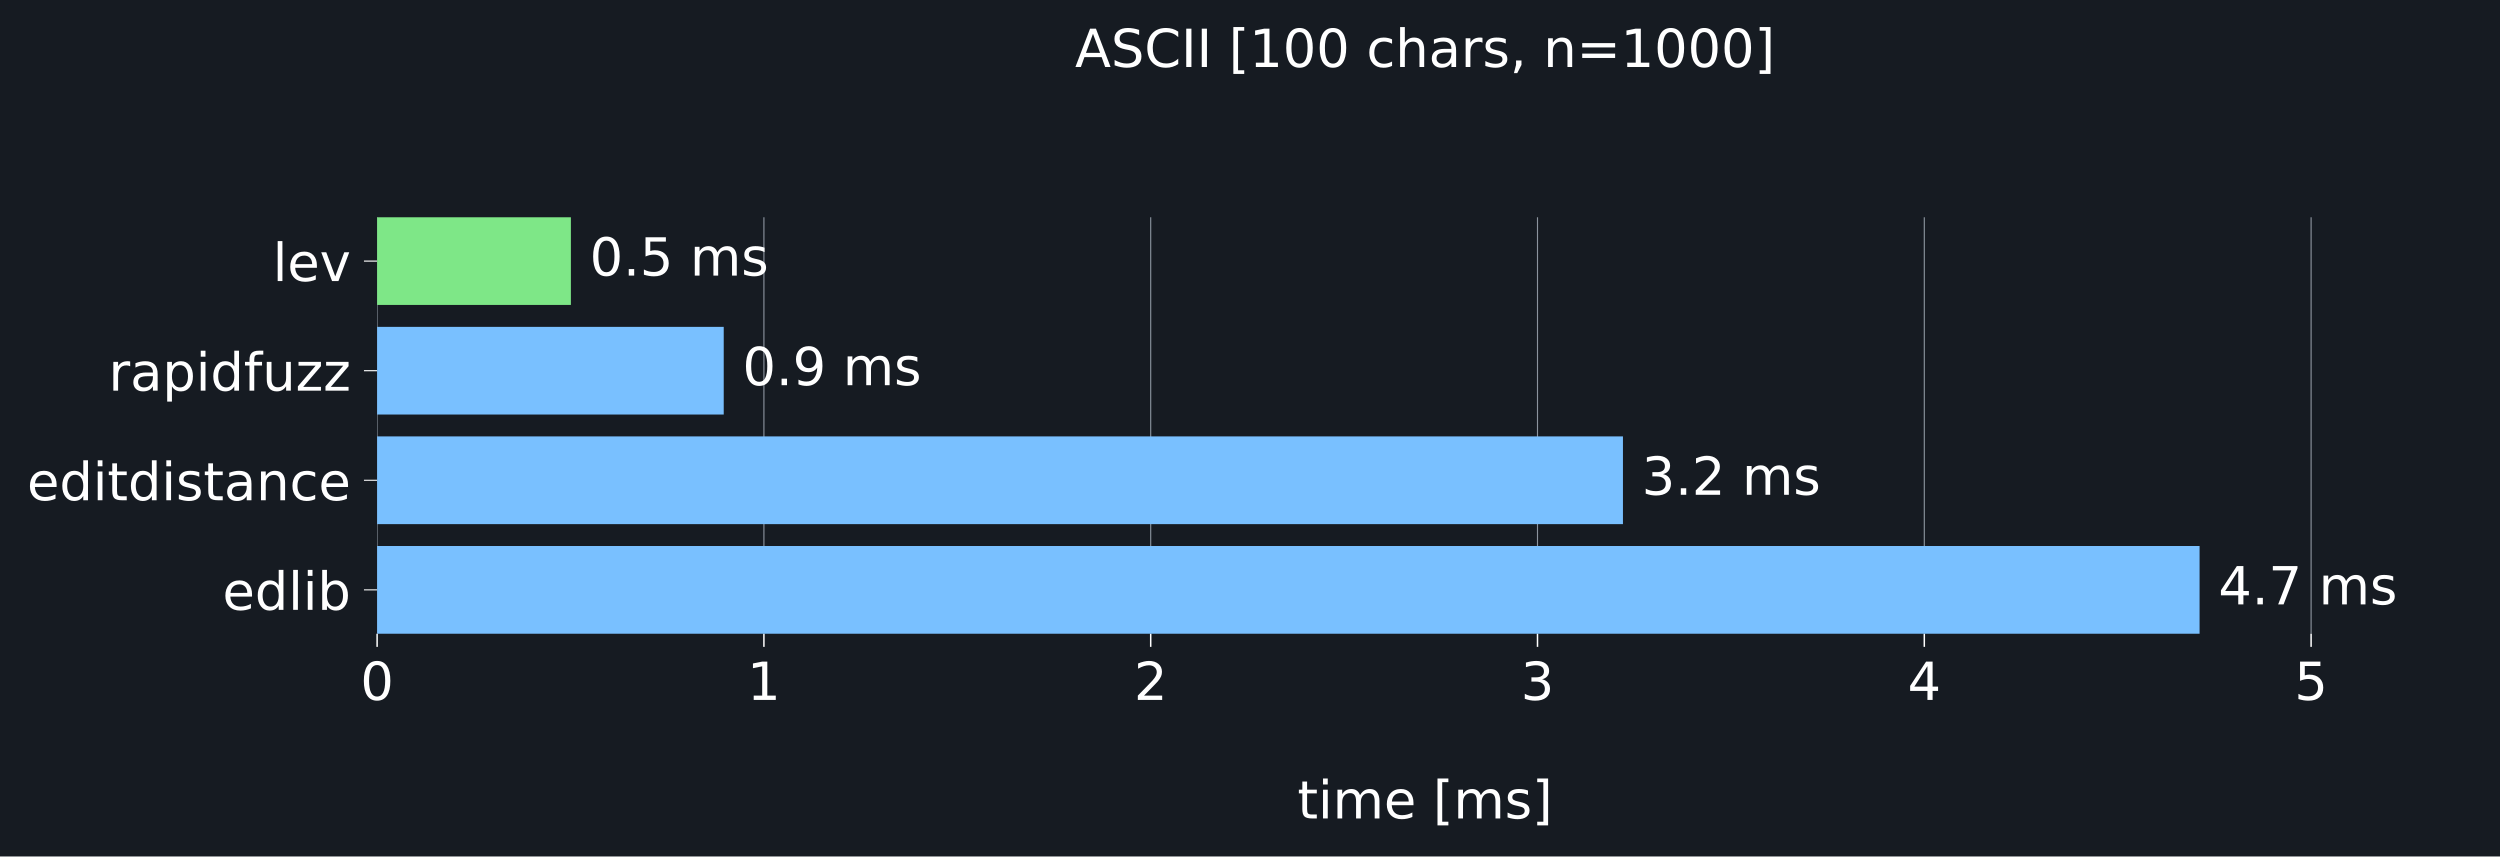
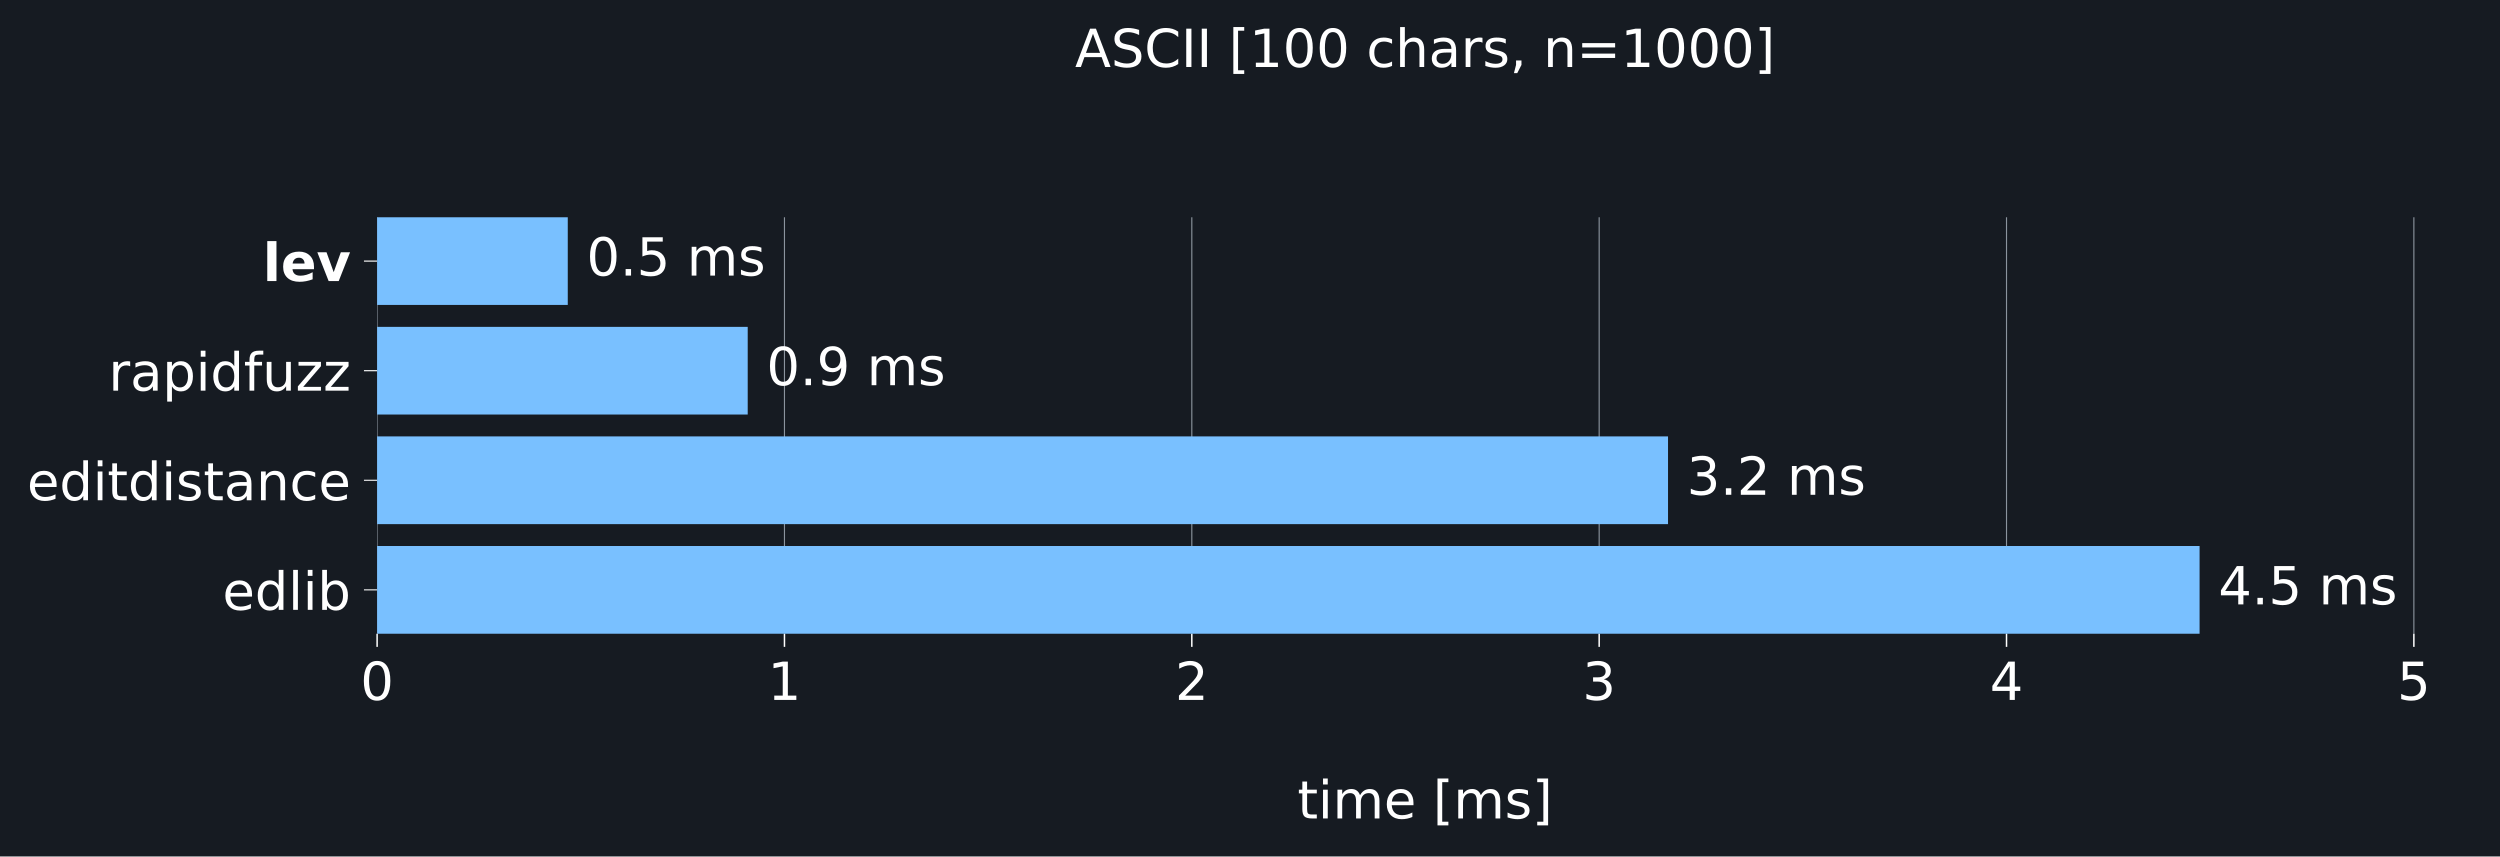
<svg xmlns="http://www.w3.org/2000/svg" xmlns:xlink="http://www.w3.org/1999/xlink" width="665.603pt" height="228.017pt" viewBox="0 0 665.603 228.017" version="1.1">
  <defs>
    <style type="text/css">*{stroke-linejoin: round; stroke-linecap: butt}</style>
  </defs>
  <g id="figure_1">
    <g id="patch_1">
      <path d="M 0 228.017 L 665.603 228.017 L 665.603 0 L 0 0 z " style="fill: #161b22" />
    </g>
    <g id="axes_1">
      <g id="patch_2">
        <path d="M 100.403 168.718 L 658.403 168.718 L 658.403 57.838 L 100.403 57.838 z " style="fill: #161b22" />
      </g>
      <g id="matplotlib.axis_1">
        <g id="xtick_1">
          <g id="line2d_1">
-             <path d="M 100.403 168.718 L 100.403 57.838 " clip-path="url(#p29fbe1ef50)" style="fill: none; stroke: #8b949e; stroke-width: 0.3; stroke-linecap: square" />
+             <path d="M 100.403 168.718 L 100.403 57.838 " clip-path="url(#p0f4bb86dd1)" style="fill: none; stroke: #8b949e; stroke-width: 0.3; stroke-linecap: square" />
          </g>
          <g id="line2d_2">
            <defs>
-               <path id="m712fcbbaf5" d="M 0 0 L 0 3.5 " style="stroke: #ffffff; stroke-width: 0.4" />
+               <path id="m3a7d43615c" d="M 0 0 L 0 3.5 " style="stroke: #ffffff; stroke-width: 0.4" />
            </defs>
            <g>
-               <use xlink:href="#m712fcbbaf5" x="100.403" y="168.718" style="fill: #ffffff; stroke: #ffffff; stroke-width: 0.4" />
+               <use xlink:href="#m3a7d43615c" x="100.403" y="168.718" style="fill: #ffffff; stroke: #ffffff; stroke-width: 0.4" />
            </g>
          </g>
          <g id="text_1">
            <g style="fill: #ffffff" transform="translate(95.94906 186.3556) scale(0.14 -0.14)">
              <defs>
                <path id="DejaVuSans-30" d="M 2034 4250 Q 1547 4250 1301 3770 Q 1056 3291 1056 2328 Q 1056 1369 1301 889 Q 1547 409 2034 409 Q 2525 409 2770 889 Q 3016 1369 3016 2328 Q 3016 3291 2770 3770 Q 2525 4250 2034 4250 z M 2034 4750 Q 2819 4750 3233 4129 Q 3647 3509 3647 2328 Q 3647 1150 3233 529 Q 2819 -91 2034 -91 Q 1250 -91 836 529 Q 422 1150 422 2328 Q 422 3509 836 4129 Q 1250 4750 2034 4750 z " transform="scale(0.015625)" />
              </defs>
              <use xlink:href="#DejaVuSans-30" />
            </g>
          </g>
        </g>
        <g id="xtick_2">
          <g id="line2d_3">
-             <path d="M 203.384 168.718 L 203.384 57.838 " clip-path="url(#p29fbe1ef50)" style="fill: none; stroke: #8b949e; stroke-width: 0.3; stroke-linecap: square" />
+             <path d="M 208.857 168.718 L 208.857 57.838 " clip-path="url(#p0f4bb86dd1)" style="fill: none; stroke: #8b949e; stroke-width: 0.3; stroke-linecap: square" />
          </g>
          <g id="line2d_4">
            <g>
-               <use xlink:href="#m712fcbbaf5" x="203.384" y="168.718" style="fill: #ffffff; stroke: #ffffff; stroke-width: 0.4" />
+               <use xlink:href="#m3a7d43615c" x="208.857" y="168.718" style="fill: #ffffff; stroke: #ffffff; stroke-width: 0.4" />
            </g>
          </g>
          <g id="text_2">
-             <g style="fill: #ffffff" transform="translate(198.9303 186.3556) scale(0.14 -0.14)">
+             <g style="fill: #ffffff" transform="translate(204.4028 186.3556) scale(0.14 -0.14)">
              <defs>
                <path id="DejaVuSans-31" d="M 794 531 L 1825 531 L 1825 4091 L 703 3866 L 703 4441 L 1819 4666 L 2450 4666 L 2450 531 L 3481 531 L 3481 0 L 794 0 L 794 531 z " transform="scale(0.015625)" />
              </defs>
              <use xlink:href="#DejaVuSans-31" />
            </g>
          </g>
        </g>
        <g id="xtick_3">
          <g id="line2d_5">
-             <path d="M 306.365 168.718 L 306.365 57.838 " clip-path="url(#p29fbe1ef50)" style="fill: none; stroke: #8b949e; stroke-width: 0.3; stroke-linecap: square" />
+             <path d="M 317.31 168.718 L 317.31 57.838 " clip-path="url(#p0f4bb86dd1)" style="fill: none; stroke: #8b949e; stroke-width: 0.3; stroke-linecap: square" />
          </g>
          <g id="line2d_6">
            <g>
-               <use xlink:href="#m712fcbbaf5" x="306.365" y="168.718" style="fill: #ffffff; stroke: #ffffff; stroke-width: 0.4" />
+               <use xlink:href="#m3a7d43615c" x="317.31" y="168.718" style="fill: #ffffff; stroke: #ffffff; stroke-width: 0.4" />
            </g>
          </g>
          <g id="text_3">
-             <g style="fill: #ffffff" transform="translate(301.9114 186.3556) scale(0.14 -0.14)">
+             <g style="fill: #ffffff" transform="translate(312.8565 186.3556) scale(0.14 -0.14)">
              <defs>
                <path id="DejaVuSans-32" d="M 1228 531 L 3431 531 L 3431 0 L 469 0 L 469 531 Q 828 903 1448 1529 Q 2069 2156 2228 2338 Q 2531 2678 2651 2914 Q 2772 3150 2772 3378 Q 2772 3750 2511 3984 Q 2250 4219 1831 4219 Q 1534 4219 1204 4116 Q 875 4013 500 3803 L 500 4441 Q 881 4594 1212 4672 Q 1544 4750 1819 4750 Q 2544 4750 2975 4387 Q 3406 4025 3406 3419 Q 3406 3131 3298 2873 Q 3191 2616 2906 2266 Q 2828 2175 2409 1742 Q 1991 1309 1228 531 z " transform="scale(0.015625)" />
              </defs>
              <use xlink:href="#DejaVuSans-32" />
            </g>
          </g>
        </g>
        <g id="xtick_4">
          <g id="line2d_7">
-             <path d="M 409.346 168.718 L 409.346 57.838 " clip-path="url(#p29fbe1ef50)" style="fill: none; stroke: #8b949e; stroke-width: 0.3; stroke-linecap: square" />
+             <path d="M 425.764 168.718 L 425.764 57.838 " clip-path="url(#p0f4bb86dd1)" style="fill: none; stroke: #8b949e; stroke-width: 0.3; stroke-linecap: square" />
          </g>
          <g id="line2d_8">
            <g>
-               <use xlink:href="#m712fcbbaf5" x="409.346" y="168.718" style="fill: #ffffff; stroke: #ffffff; stroke-width: 0.4" />
+               <use xlink:href="#m3a7d43615c" x="425.764" y="168.718" style="fill: #ffffff; stroke: #ffffff; stroke-width: 0.4" />
            </g>
          </g>
          <g id="text_4">
-             <g style="fill: #ffffff" transform="translate(404.8926 186.3556) scale(0.14 -0.14)">
+             <g style="fill: #ffffff" transform="translate(421.3102 186.3556) scale(0.14 -0.14)">
              <defs>
                <path id="DejaVuSans-33" d="M 2597 2516 Q 3050 2419 3304 2112 Q 3559 1806 3559 1356 Q 3559 666 3084 287 Q 2609 -91 1734 -91 Q 1441 -91 1130 -33 Q 819 25 488 141 L 488 750 Q 750 597 1062 519 Q 1375 441 1716 441 Q 2309 441 2620 675 Q 2931 909 2931 1356 Q 2931 1769 2642 2001 Q 2353 2234 1838 2234 L 1294 2234 L 1294 2753 L 1863 2753 Q 2328 2753 2575 2939 Q 2822 3125 2822 3475 Q 2822 3834 2567 4026 Q 2313 4219 1838 4219 Q 1578 4219 1281 4162 Q 984 4106 628 3988 L 628 4550 Q 988 4650 1302 4700 Q 1616 4750 1894 4750 Q 2613 4750 3031 4423 Q 3450 4097 3450 3541 Q 3450 3153 3228 2886 Q 3006 2619 2597 2516 z " transform="scale(0.015625)" />
              </defs>
              <use xlink:href="#DejaVuSans-33" />
            </g>
          </g>
        </g>
        <g id="xtick_5">
          <g id="line2d_9">
-             <path d="M 512.328 168.718 L 512.328 57.838 " clip-path="url(#p29fbe1ef50)" style="fill: none; stroke: #8b949e; stroke-width: 0.3; stroke-linecap: square" />
+             <path d="M 534.218 168.718 L 534.218 57.838 " clip-path="url(#p0f4bb86dd1)" style="fill: none; stroke: #8b949e; stroke-width: 0.3; stroke-linecap: square" />
          </g>
          <g id="line2d_10">
            <g>
-               <use xlink:href="#m712fcbbaf5" x="512.328" y="168.718" style="fill: #ffffff; stroke: #ffffff; stroke-width: 0.4" />
+               <use xlink:href="#m3a7d43615c" x="534.218" y="168.718" style="fill: #ffffff; stroke: #ffffff; stroke-width: 0.4" />
            </g>
          </g>
          <g id="text_5">
-             <g style="fill: #ffffff" transform="translate(507.8738 186.3556) scale(0.14 -0.14)">
+             <g style="fill: #ffffff" transform="translate(529.7638 186.3556) scale(0.14 -0.14)">
              <defs>
                <path id="DejaVuSans-34" d="M 2419 4116 L 825 1625 L 2419 1625 L 2419 4116 z M 2253 4666 L 3047 4666 L 3047 1625 L 3713 1625 L 3713 1100 L 3047 1100 L 3047 0 L 2419 0 L 2419 1100 L 313 1100 L 313 1709 L 2253 4666 z " transform="scale(0.015625)" />
              </defs>
              <use xlink:href="#DejaVuSans-34" />
            </g>
          </g>
        </g>
        <g id="xtick_6">
          <g id="line2d_11">
-             <path d="M 615.309 168.718 L 615.309 57.838 " clip-path="url(#p29fbe1ef50)" style="fill: none; stroke: #8b949e; stroke-width: 0.3; stroke-linecap: square" />
+             <path d="M 642.671 168.718 L 642.671 57.838 " clip-path="url(#p0f4bb86dd1)" style="fill: none; stroke: #8b949e; stroke-width: 0.3; stroke-linecap: square" />
          </g>
          <g id="line2d_12">
            <g>
-               <use xlink:href="#m712fcbbaf5" x="615.309" y="168.718" style="fill: #ffffff; stroke: #ffffff; stroke-width: 0.4" />
+               <use xlink:href="#m3a7d43615c" x="642.671" y="168.718" style="fill: #ffffff; stroke: #ffffff; stroke-width: 0.4" />
            </g>
          </g>
          <g id="text_6">
-             <g style="fill: #ffffff" transform="translate(610.855 186.3556) scale(0.14 -0.14)">
+             <g style="fill: #ffffff" transform="translate(638.2175 186.3556) scale(0.14 -0.14)">
              <defs>
                <path id="DejaVuSans-35" d="M 691 4666 L 3169 4666 L 3169 4134 L 1269 4134 L 1269 2991 Q 1406 3038 1543 3061 Q 1681 3084 1819 3084 Q 2600 3084 3056 2656 Q 3513 2228 3513 1497 Q 3513 744 3044 326 Q 2575 -91 1722 -91 Q 1428 -91 1123 -41 Q 819 9 494 109 L 494 744 Q 775 591 1075 516 Q 1375 441 1709 441 Q 2250 441 2565 725 Q 2881 1009 2881 1497 Q 2881 1984 2565 2268 Q 2250 2553 1709 2553 Q 1456 2553 1204 2497 Q 953 2441 691 2322 L 691 4666 z " transform="scale(0.015625)" />
              </defs>
              <use xlink:href="#DejaVuSans-35" />
            </g>
          </g>
        </g>
        <g id="text_7">
          <g style="fill: #ffffff" transform="translate(345.4364 217.905) scale(0.14 -0.14)">
            <defs>
              <path id="DejaVuSans-74" d="M 1172 4494 L 1172 3500 L 2356 3500 L 2356 3053 L 1172 3053 L 1172 1153 Q 1172 725 1289 603 Q 1406 481 1766 481 L 2356 481 L 2356 0 L 1766 0 Q 1100 0 847 248 Q 594 497 594 1153 L 594 3053 L 172 3053 L 172 3500 L 594 3500 L 594 4494 L 1172 4494 z " transform="scale(0.015625)" />
              <path id="DejaVuSans-69" d="M 603 3500 L 1178 3500 L 1178 0 L 603 0 L 603 3500 z M 603 4863 L 1178 4863 L 1178 4134 L 603 4134 L 603 4863 z " transform="scale(0.015625)" />
              <path id="DejaVuSans-6d" d="M 3328 2828 Q 3544 3216 3844 3400 Q 4144 3584 4550 3584 Q 5097 3584 5394 3201 Q 5691 2819 5691 2113 L 5691 0 L 5113 0 L 5113 2094 Q 5113 2597 4934 2840 Q 4756 3084 4391 3084 Q 3944 3084 3684 2787 Q 3425 2491 3425 1978 L 3425 0 L 2847 0 L 2847 2094 Q 2847 2600 2669 2842 Q 2491 3084 2119 3084 Q 1678 3084 1418 2786 Q 1159 2488 1159 1978 L 1159 0 L 581 0 L 581 3500 L 1159 3500 L 1159 2956 Q 1356 3278 1631 3431 Q 1906 3584 2284 3584 Q 2666 3584 2933 3390 Q 3200 3197 3328 2828 z " transform="scale(0.015625)" />
              <path id="DejaVuSans-65" d="M 3597 1894 L 3597 1613 L 953 1613 Q 991 1019 1311 708 Q 1631 397 2203 397 Q 2534 397 2845 478 Q 3156 559 3463 722 L 3463 178 Q 3153 47 2828 -22 Q 2503 -91 2169 -91 Q 1331 -91 842 396 Q 353 884 353 1716 Q 353 2575 817 3079 Q 1281 3584 2069 3584 Q 2775 3584 3186 3129 Q 3597 2675 3597 1894 z M 3022 2063 Q 3016 2534 2758 2815 Q 2500 3097 2075 3097 Q 1594 3097 1305 2825 Q 1016 2553 972 2059 L 3022 2063 z " transform="scale(0.015625)" />
              <path id="DejaVuSans-20" transform="scale(0.015625)" />
              <path id="DejaVuSans-5b" d="M 550 4863 L 1875 4863 L 1875 4416 L 1125 4416 L 1125 -397 L 1875 -397 L 1875 -844 L 550 -844 L 550 4863 z " transform="scale(0.015625)" />
              <path id="DejaVuSans-73" d="M 2834 3397 L 2834 2853 Q 2591 2978 2328 3040 Q 2066 3103 1784 3103 Q 1356 3103 1142 2972 Q 928 2841 928 2578 Q 928 2378 1081 2264 Q 1234 2150 1697 2047 L 1894 2003 Q 2506 1872 2764 1633 Q 3022 1394 3022 966 Q 3022 478 2636 193 Q 2250 -91 1575 -91 Q 1294 -91 989 -36 Q 684 19 347 128 L 347 722 Q 666 556 975 473 Q 1284 391 1588 391 Q 1994 391 2212 530 Q 2431 669 2431 922 Q 2431 1156 2273 1281 Q 2116 1406 1581 1522 L 1381 1569 Q 847 1681 609 1914 Q 372 2147 372 2553 Q 372 3047 722 3315 Q 1072 3584 1716 3584 Q 2034 3584 2315 3537 Q 2597 3491 2834 3397 z " transform="scale(0.015625)" />
              <path id="DejaVuSans-5d" d="M 1947 4863 L 1947 -844 L 622 -844 L 622 -397 L 1369 -397 L 1369 4416 L 622 4416 L 622 4863 L 1947 4863 z " transform="scale(0.015625)" />
            </defs>
            <use xlink:href="#DejaVuSans-74" />
            <use xlink:href="#DejaVuSans-69" transform="translate(39.20898 0)" />
            <use xlink:href="#DejaVuSans-6d" transform="translate(66.99219 0)" />
            <use xlink:href="#DejaVuSans-65" transform="translate(164.4043 0)" />
            <use xlink:href="#DejaVuSans-20" transform="translate(225.9277 0)" />
            <use xlink:href="#DejaVuSans-5b" transform="translate(257.7148 0)" />
            <use xlink:href="#DejaVuSans-6d" transform="translate(296.7285 0)" />
            <use xlink:href="#DejaVuSans-73" transform="translate(394.1406 0)" />
            <use xlink:href="#DejaVuSans-5d" transform="translate(446.2402 0)" />
          </g>
        </g>
      </g>
      <g id="matplotlib.axis_2">
        <g id="ytick_1">
          <g id="line2d_13">
            <defs>
-               <path id="m478c0eefad" d="M 0 0 L -3.5 0 " style="stroke: #ffffff; stroke-width: 0.3" />
+               <path id="md94510385e" d="M 0 0 L -3.5 0 " style="stroke: #ffffff; stroke-width: 0.3" />
            </defs>
            <g>
-               <use xlink:href="#m478c0eefad" x="100.403" y="157.046" style="fill: #ffffff; stroke: #ffffff; stroke-width: 0.3" />
+               <use xlink:href="#md94510385e" x="100.403" y="157.046" style="fill: #ffffff; stroke: #ffffff; stroke-width: 0.3" />
            </g>
          </g>
          <g id="text_8">
            <g style="fill: #ffffff" transform="translate(59.23406 162.3651) scale(0.14 -0.14)">
              <defs>
                <path id="DejaVuSans-64" d="M 2906 2969 L 2906 4863 L 3481 4863 L 3481 0 L 2906 0 L 2906 525 Q 2725 213 2448 61 Q 2172 -91 1784 -91 Q 1150 -91 751 415 Q 353 922 353 1747 Q 353 2572 751 3078 Q 1150 3584 1784 3584 Q 2172 3584 2448 3432 Q 2725 3281 2906 2969 z M 947 1747 Q 947 1113 1208 752 Q 1469 391 1925 391 Q 2381 391 2643 752 Q 2906 1113 2906 1747 Q 2906 2381 2643 2742 Q 2381 3103 1925 3103 Q 1469 3103 1208 2742 Q 947 2381 947 1747 z " transform="scale(0.015625)" />
                <path id="DejaVuSans-6c" d="M 603 4863 L 1178 4863 L 1178 0 L 603 0 L 603 4863 z " transform="scale(0.015625)" />
                <path id="DejaVuSans-62" d="M 3116 1747 Q 3116 2381 2855 2742 Q 2594 3103 2138 3103 Q 1681 3103 1420 2742 Q 1159 2381 1159 1747 Q 1159 1113 1420 752 Q 1681 391 2138 391 Q 2594 391 2855 752 Q 3116 1113 3116 1747 z M 1159 2969 Q 1341 3281 1617 3432 Q 1894 3584 2278 3584 Q 2916 3584 3314 3078 Q 3713 2572 3713 1747 Q 3713 922 3314 415 Q 2916 -91 2278 -91 Q 1894 -91 1617 61 Q 1341 213 1159 525 L 1159 0 L 581 0 L 581 4863 L 1159 4863 L 1159 2969 z " transform="scale(0.015625)" />
              </defs>
              <use xlink:href="#DejaVuSans-65" />
              <use xlink:href="#DejaVuSans-64" transform="translate(61.52344 0)" />
              <use xlink:href="#DejaVuSans-6c" transform="translate(125 0)" />
              <use xlink:href="#DejaVuSans-69" transform="translate(152.7832 0)" />
              <use xlink:href="#DejaVuSans-62" transform="translate(180.5664 0)" />
            </g>
          </g>
        </g>
        <g id="ytick_2">
          <g id="line2d_14">
            <g>
-               <use xlink:href="#m478c0eefad" x="100.403" y="127.867" style="fill: #ffffff; stroke: #ffffff; stroke-width: 0.3" />
+               <use xlink:href="#md94510385e" x="100.403" y="127.867" style="fill: #ffffff; stroke: #ffffff; stroke-width: 0.3" />
            </g>
          </g>
          <g id="text_9">
            <g style="fill: #ffffff" transform="translate(7.2 133.1862) scale(0.14 -0.14)">
              <defs>
                <path id="DejaVuSans-61" d="M 2194 1759 Q 1497 1759 1228 1600 Q 959 1441 959 1056 Q 959 750 1161 570 Q 1363 391 1709 391 Q 2188 391 2477 730 Q 2766 1069 2766 1631 L 2766 1759 L 2194 1759 z M 3341 1997 L 3341 0 L 2766 0 L 2766 531 Q 2569 213 2275 61 Q 1981 -91 1556 -91 Q 1019 -91 701 211 Q 384 513 384 1019 Q 384 1609 779 1909 Q 1175 2209 1959 2209 L 2766 2209 L 2766 2266 Q 2766 2663 2505 2880 Q 2244 3097 1772 3097 Q 1472 3097 1187 3025 Q 903 2953 641 2809 L 641 3341 Q 956 3463 1253 3523 Q 1550 3584 1831 3584 Q 2591 3584 2966 3190 Q 3341 2797 3341 1997 z " transform="scale(0.015625)" />
                <path id="DejaVuSans-6e" d="M 3513 2113 L 3513 0 L 2938 0 L 2938 2094 Q 2938 2591 2744 2837 Q 2550 3084 2163 3084 Q 1697 3084 1428 2787 Q 1159 2491 1159 1978 L 1159 0 L 581 0 L 581 3500 L 1159 3500 L 1159 2956 Q 1366 3272 1645 3428 Q 1925 3584 2291 3584 Q 2894 3584 3203 3211 Q 3513 2838 3513 2113 z " transform="scale(0.015625)" />
                <path id="DejaVuSans-63" d="M 3122 3366 L 3122 2828 Q 2878 2963 2633 3030 Q 2388 3097 2138 3097 Q 1578 3097 1268 2742 Q 959 2388 959 1747 Q 959 1106 1268 751 Q 1578 397 2138 397 Q 2388 397 2633 464 Q 2878 531 3122 666 L 3122 134 Q 2881 22 2623 -34 Q 2366 -91 2075 -91 Q 1284 -91 818 406 Q 353 903 353 1747 Q 353 2603 823 3093 Q 1294 3584 2113 3584 Q 2378 3584 2631 3529 Q 2884 3475 3122 3366 z " transform="scale(0.015625)" />
              </defs>
              <use xlink:href="#DejaVuSans-65" />
              <use xlink:href="#DejaVuSans-64" transform="translate(61.52344 0)" />
              <use xlink:href="#DejaVuSans-69" transform="translate(125 0)" />
              <use xlink:href="#DejaVuSans-74" transform="translate(152.7832 0)" />
              <use xlink:href="#DejaVuSans-64" transform="translate(191.9922 0)" />
              <use xlink:href="#DejaVuSans-69" transform="translate(255.4688 0)" />
              <use xlink:href="#DejaVuSans-73" transform="translate(283.252 0)" />
              <use xlink:href="#DejaVuSans-74" transform="translate(335.3516 0)" />
              <use xlink:href="#DejaVuSans-61" transform="translate(374.5605 0)" />
              <use xlink:href="#DejaVuSans-6e" transform="translate(435.8398 0)" />
              <use xlink:href="#DejaVuSans-63" transform="translate(499.2188 0)" />
              <use xlink:href="#DejaVuSans-65" transform="translate(554.1992 0)" />
            </g>
          </g>
        </g>
        <g id="ytick_3">
          <g id="line2d_15">
            <g>
-               <use xlink:href="#m478c0eefad" x="100.403" y="98.688" style="fill: #ffffff; stroke: #ffffff; stroke-width: 0.3" />
+               <use xlink:href="#md94510385e" x="100.403" y="98.688" style="fill: #ffffff; stroke: #ffffff; stroke-width: 0.3" />
            </g>
          </g>
          <g id="text_10">
            <g style="fill: #ffffff" transform="translate(28.90656 104.0072) scale(0.14 -0.14)">
              <defs>
                <path id="DejaVuSans-72" d="M 2631 2963 Q 2534 3019 2420 3045 Q 2306 3072 2169 3072 Q 1681 3072 1420 2755 Q 1159 2438 1159 1844 L 1159 0 L 581 0 L 581 3500 L 1159 3500 L 1159 2956 Q 1341 3275 1631 3429 Q 1922 3584 2338 3584 Q 2397 3584 2469 3576 Q 2541 3569 2628 3553 L 2631 2963 z " transform="scale(0.015625)" />
                <path id="DejaVuSans-70" d="M 1159 525 L 1159 -1331 L 581 -1331 L 581 3500 L 1159 3500 L 1159 2969 Q 1341 3281 1617 3432 Q 1894 3584 2278 3584 Q 2916 3584 3314 3078 Q 3713 2572 3713 1747 Q 3713 922 3314 415 Q 2916 -91 2278 -91 Q 1894 -91 1617 61 Q 1341 213 1159 525 z M 3116 1747 Q 3116 2381 2855 2742 Q 2594 3103 2138 3103 Q 1681 3103 1420 2742 Q 1159 2381 1159 1747 Q 1159 1113 1420 752 Q 1681 391 2138 391 Q 2594 391 2855 752 Q 3116 1113 3116 1747 z " transform="scale(0.015625)" />
                <path id="DejaVuSans-66" d="M 2375 4863 L 2375 4384 L 1825 4384 Q 1516 4384 1395 4259 Q 1275 4134 1275 3809 L 1275 3500 L 2222 3500 L 2222 3053 L 1275 3053 L 1275 0 L 697 0 L 697 3053 L 147 3053 L 147 3500 L 697 3500 L 697 3744 Q 697 4328 969 4595 Q 1241 4863 1831 4863 L 2375 4863 z " transform="scale(0.015625)" />
                <path id="DejaVuSans-75" d="M 544 1381 L 544 3500 L 1119 3500 L 1119 1403 Q 1119 906 1312 657 Q 1506 409 1894 409 Q 2359 409 2629 706 Q 2900 1003 2900 1516 L 2900 3500 L 3475 3500 L 3475 0 L 2900 0 L 2900 538 Q 2691 219 2414 64 Q 2138 -91 1772 -91 Q 1169 -91 856 284 Q 544 659 544 1381 z M 1991 3584 L 1991 3584 z " transform="scale(0.015625)" />
                <path id="DejaVuSans-7a" d="M 353 3500 L 3084 3500 L 3084 2975 L 922 459 L 3084 459 L 3084 0 L 275 0 L 275 525 L 2438 3041 L 353 3041 L 353 3500 z " transform="scale(0.015625)" />
              </defs>
              <use xlink:href="#DejaVuSans-72" />
              <use xlink:href="#DejaVuSans-61" transform="translate(41.11328 0)" />
              <use xlink:href="#DejaVuSans-70" transform="translate(102.3926 0)" />
              <use xlink:href="#DejaVuSans-69" transform="translate(165.8691 0)" />
              <use xlink:href="#DejaVuSans-64" transform="translate(193.6523 0)" />
              <use xlink:href="#DejaVuSans-66" transform="translate(257.1289 0)" />
              <use xlink:href="#DejaVuSans-75" transform="translate(292.334 0)" />
              <use xlink:href="#DejaVuSans-7a" transform="translate(355.7129 0)" />
              <use xlink:href="#DejaVuSans-7a" transform="translate(408.2031 0)" />
            </g>
          </g>
        </g>
        <g id="ytick_4">
          <g id="line2d_16">
            <g>
-               <use xlink:href="#m478c0eefad" x="100.403" y="69.509" style="fill: #ffffff; stroke: #ffffff; stroke-width: 0.3" />
+               <use xlink:href="#md94510385e" x="100.403" y="69.509" style="fill: #ffffff; stroke: #ffffff; stroke-width: 0.3" />
            </g>
          </g>
          <g id="text_11">
-             <g style="fill: #ffffff" transform="translate(72.61281 74.8283) scale(0.14 -0.14)">
-               <defs>
-                 <path id="DejaVuSans-76" d="M 191 3500 L 800 3500 L 1894 563 L 2988 3500 L 3597 3500 L 2284 0 L 1503 0 L 191 3500 z " transform="scale(0.015625)" />
-               </defs>
-               <use xlink:href="#DejaVuSans-6c" />
-               <use xlink:href="#DejaVuSans-65" transform="translate(27.7832 0)" />
-               <use xlink:href="#DejaVuSans-76" transform="translate(89.30664 0)" />
+             <g style="fill: #ffffff" transform="translate(69.98125 74.8283) scale(0.14 -0.14)">
+               <defs>
+                 <path id="DejaVuSans-Bold-6c" d="M 538 4863 L 1656 4863 L 1656 0 L 538 0 L 538 4863 z " transform="scale(0.015625)" />
+                 <path id="DejaVuSans-Bold-65" d="M 4031 1759 L 4031 1441 L 1416 1441 Q 1456 1047 1700 850 Q 1944 653 2381 653 Q 2734 653 3104 758 Q 3475 863 3866 1075 L 3866 213 Q 3469 63 3072 -14 Q 2675 -91 2278 -91 Q 1328 -91 801 392 Q 275 875 275 1747 Q 275 2603 792 3093 Q 1309 3584 2216 3584 Q 3041 3584 3536 3087 Q 4031 2591 4031 1759 z M 2881 2131 Q 2881 2450 2695 2645 Q 2509 2841 2209 2841 Q 1884 2841 1681 2658 Q 1478 2475 1428 2131 L 2881 2131 z " transform="scale(0.015625)" />
+                 <path id="DejaVuSans-Bold-76" d="M 97 3500 L 1216 3500 L 2088 1081 L 2956 3500 L 4078 3500 L 2700 0 L 1472 0 L 97 3500 z " transform="scale(0.015625)" />
+               </defs>
+               <use xlink:href="#DejaVuSans-Bold-6c" />
+               <use xlink:href="#DejaVuSans-Bold-65" transform="translate(34.27734 0)" />
+               <use xlink:href="#DejaVuSans-Bold-76" transform="translate(102.0996 0)" />
            </g>
          </g>
        </g>
      </g>
      <g id="patch_3">
-         <path d="M 100.403 168.718 L 585.62 168.718 L 585.62 145.375 L 100.403 145.375 z " clip-path="url(#p29fbe1ef50)" style="fill: #79c0ff" />
+         <path d="M 100.403 168.718 L 585.62 168.718 L 585.62 145.375 L 100.403 145.375 z " clip-path="url(#p0f4bb86dd1)" style="fill: #79c0ff" />
      </g>
      <g id="patch_4">
-         <path d="M 100.403 139.539 L 432.097 139.539 L 432.097 116.196 L 100.403 116.196 z " clip-path="url(#p29fbe1ef50)" style="fill: #79c0ff" />
+         <path d="M 100.403 139.539 L 444.097 139.539 L 444.097 116.196 L 100.403 116.196 z " clip-path="url(#p0f4bb86dd1)" style="fill: #79c0ff" />
      </g>
      <g id="patch_5">
-         <path d="M 100.403 110.36 L 192.687 110.36 L 192.687 87.017 L 100.403 87.017 z " clip-path="url(#p29fbe1ef50)" style="fill: #79c0ff" />
+         <path d="M 100.403 110.36 L 199.073 110.36 L 199.073 87.017 L 100.403 87.017 z " clip-path="url(#p0f4bb86dd1)" style="fill: #79c0ff" />
      </g>
      <g id="patch_6">
-         <path d="M 100.403 81.181 L 151.996 81.181 L 151.996 57.838 L 100.403 57.838 z " clip-path="url(#p29fbe1ef50)" style="fill: #7ee787" />
+         <path d="M 100.403 81.181 L 151.164 81.181 L 151.164 57.838 L 100.403 57.838 z " clip-path="url(#p0f4bb86dd1)" style="fill: #79c0ff" />
      </g>
      <g id="text_12">
        <g style="fill: #ffffff" transform="translate(590.6202 160.9094) scale(0.14 -0.14)">
          <defs>
            <path id="DejaVuSans-2e" d="M 684 794 L 1344 794 L 1344 0 L 684 0 L 684 794 z " transform="scale(0.015625)" />
-             <path id="DejaVuSans-37" d="M 525 4666 L 3525 4666 L 3525 4397 L 1831 0 L 1172 0 L 2766 4134 L 525 4134 L 525 4666 z " transform="scale(0.015625)" />
          </defs>
          <use xlink:href="#DejaVuSans-34" />
          <use xlink:href="#DejaVuSans-2e" transform="translate(63.62305 0)" />
-           <use xlink:href="#DejaVuSans-37" transform="translate(95.41016 0)" />
+           <use xlink:href="#DejaVuSans-35" transform="translate(95.41016 0)" />
          <use xlink:href="#DejaVuSans-20" transform="translate(159.0332 0)" />
          <use xlink:href="#DejaVuSans-6d" transform="translate(190.8203 0)" />
          <use xlink:href="#DejaVuSans-73" transform="translate(288.2324 0)" />
        </g>
      </g>
      <g id="text_13">
-         <g style="fill: #ffffff" transform="translate(437.0967 131.7304) scale(0.14 -0.14)">
+         <g style="fill: #ffffff" transform="translate(449.0971 131.7304) scale(0.14 -0.14)">
          <use xlink:href="#DejaVuSans-33" />
          <use xlink:href="#DejaVuSans-2e" transform="translate(63.62305 0)" />
          <use xlink:href="#DejaVuSans-32" transform="translate(95.41016 0)" />
          <use xlink:href="#DejaVuSans-20" transform="translate(159.0332 0)" />
          <use xlink:href="#DejaVuSans-6d" transform="translate(190.8203 0)" />
          <use xlink:href="#DejaVuSans-73" transform="translate(288.2324 0)" />
        </g>
      </g>
      <g id="text_14">
-         <g style="fill: #ffffff" transform="translate(197.6868 102.5515) scale(0.14 -0.14)">
+         <g style="fill: #ffffff" transform="translate(204.0731 102.5515) scale(0.14 -0.14)">
          <defs>
            <path id="DejaVuSans-39" d="M 703 97 L 703 672 Q 941 559 1184 500 Q 1428 441 1663 441 Q 2288 441 2617 861 Q 2947 1281 2994 2138 Q 2813 1869 2534 1725 Q 2256 1581 1919 1581 Q 1219 1581 811 2004 Q 403 2428 403 3163 Q 403 3881 828 4315 Q 1253 4750 1959 4750 Q 2769 4750 3195 4129 Q 3622 3509 3622 2328 Q 3622 1225 3098 567 Q 2575 -91 1691 -91 Q 1453 -91 1209 -44 Q 966 3 703 97 z M 1959 2075 Q 2384 2075 2632 2365 Q 2881 2656 2881 3163 Q 2881 3666 2632 3958 Q 2384 4250 1959 4250 Q 1534 4250 1286 3958 Q 1038 3666 1038 3163 Q 1038 2656 1286 2365 Q 1534 2075 1959 2075 z " transform="scale(0.015625)" />
          </defs>
          <use xlink:href="#DejaVuSans-30" />
          <use xlink:href="#DejaVuSans-2e" transform="translate(63.62305 0)" />
          <use xlink:href="#DejaVuSans-39" transform="translate(95.41016 0)" />
          <use xlink:href="#DejaVuSans-20" transform="translate(159.0332 0)" />
          <use xlink:href="#DejaVuSans-6d" transform="translate(190.8203 0)" />
          <use xlink:href="#DejaVuSans-73" transform="translate(288.2324 0)" />
        </g>
      </g>
      <g id="text_15">
-         <g style="fill: #ffffff" transform="translate(156.9964 73.37252) scale(0.14 -0.14)">
+         <g style="fill: #ffffff" transform="translate(156.1636 73.37252) scale(0.14 -0.14)">
          <use xlink:href="#DejaVuSans-30" />
          <use xlink:href="#DejaVuSans-2e" transform="translate(63.62305 0)" />
          <use xlink:href="#DejaVuSans-35" transform="translate(95.41016 0)" />
          <use xlink:href="#DejaVuSans-20" transform="translate(159.0332 0)" />
          <use xlink:href="#DejaVuSans-6d" transform="translate(190.8203 0)" />
          <use xlink:href="#DejaVuSans-73" transform="translate(288.2324 0)" />
        </g>
      </g>
      <g id="text_16">
        <g style="fill: #ffffff" transform="translate(286.2142 17.83781) scale(0.14 -0.14)">
          <defs>
            <path id="DejaVuSans-41" d="M 2188 4044 L 1331 1722 L 3047 1722 L 2188 4044 z M 1831 4666 L 2547 4666 L 4325 0 L 3669 0 L 3244 1197 L 1141 1197 L 716 0 L 50 0 L 1831 4666 z " transform="scale(0.015625)" />
            <path id="DejaVuSans-53" d="M 3425 4513 L 3425 3897 Q 3066 4069 2747 4153 Q 2428 4238 2131 4238 Q 1616 4238 1336 4038 Q 1056 3838 1056 3469 Q 1056 3159 1242 3001 Q 1428 2844 1947 2747 L 2328 2669 Q 3034 2534 3370 2195 Q 3706 1856 3706 1288 Q 3706 609 3251 259 Q 2797 -91 1919 -91 Q 1588 -91 1214 -16 Q 841 59 441 206 L 441 856 Q 825 641 1194 531 Q 1563 422 1919 422 Q 2459 422 2753 634 Q 3047 847 3047 1241 Q 3047 1584 2836 1778 Q 2625 1972 2144 2069 L 1759 2144 Q 1053 2284 737 2584 Q 422 2884 422 3419 Q 422 4038 858 4394 Q 1294 4750 2059 4750 Q 2388 4750 2728 4690 Q 3069 4631 3425 4513 z " transform="scale(0.015625)" />
            <path id="DejaVuSans-43" d="M 4122 4306 L 4122 3641 Q 3803 3938 3442 4084 Q 3081 4231 2675 4231 Q 1875 4231 1450 3742 Q 1025 3253 1025 2328 Q 1025 1406 1450 917 Q 1875 428 2675 428 Q 3081 428 3442 575 Q 3803 722 4122 1019 L 4122 359 Q 3791 134 3420 21 Q 3050 -91 2638 -91 Q 1578 -91 968 557 Q 359 1206 359 2328 Q 359 3453 968 4101 Q 1578 4750 2638 4750 Q 3056 4750 3426 4639 Q 3797 4528 4122 4306 z " transform="scale(0.015625)" />
            <path id="DejaVuSans-49" d="M 628 4666 L 1259 4666 L 1259 0 L 628 0 L 628 4666 z " transform="scale(0.015625)" />
            <path id="DejaVuSans-68" d="M 3513 2113 L 3513 0 L 2938 0 L 2938 2094 Q 2938 2591 2744 2837 Q 2550 3084 2163 3084 Q 1697 3084 1428 2787 Q 1159 2491 1159 1978 L 1159 0 L 581 0 L 581 4863 L 1159 4863 L 1159 2956 Q 1366 3272 1645 3428 Q 1925 3584 2291 3584 Q 2894 3584 3203 3211 Q 3513 2838 3513 2113 z " transform="scale(0.015625)" />
            <path id="DejaVuSans-2c" d="M 750 794 L 1409 794 L 1409 256 L 897 -744 L 494 -744 L 750 256 L 750 794 z " transform="scale(0.015625)" />
            <path id="DejaVuSans-3d" d="M 678 2906 L 4684 2906 L 4684 2381 L 678 2381 L 678 2906 z M 678 1631 L 4684 1631 L 4684 1100 L 678 1100 L 678 1631 z " transform="scale(0.015625)" />
          </defs>
          <use xlink:href="#DejaVuSans-41" />
          <use xlink:href="#DejaVuSans-53" transform="translate(68.4082 0)" />
          <use xlink:href="#DejaVuSans-43" transform="translate(131.8848 0)" />
          <use xlink:href="#DejaVuSans-49" transform="translate(201.709 0)" />
          <use xlink:href="#DejaVuSans-49" transform="translate(231.2012 0)" />
          <use xlink:href="#DejaVuSans-20" transform="translate(260.6934 0)" />
          <use xlink:href="#DejaVuSans-5b" transform="translate(292.4805 0)" />
          <use xlink:href="#DejaVuSans-31" transform="translate(331.4941 0)" />
          <use xlink:href="#DejaVuSans-30" transform="translate(395.1172 0)" />
          <use xlink:href="#DejaVuSans-30" transform="translate(458.7402 0)" />
          <use xlink:href="#DejaVuSans-20" transform="translate(522.3633 0)" />
          <use xlink:href="#DejaVuSans-63" transform="translate(554.1504 0)" />
          <use xlink:href="#DejaVuSans-68" transform="translate(609.1309 0)" />
          <use xlink:href="#DejaVuSans-61" transform="translate(672.5098 0)" />
          <use xlink:href="#DejaVuSans-72" transform="translate(733.7891 0)" />
          <use xlink:href="#DejaVuSans-73" transform="translate(774.9023 0)" />
          <use xlink:href="#DejaVuSans-2c" transform="translate(827.002 0)" />
          <use xlink:href="#DejaVuSans-20" transform="translate(858.7891 0)" />
          <use xlink:href="#DejaVuSans-6e" transform="translate(890.5762 0)" />
          <use xlink:href="#DejaVuSans-3d" transform="translate(953.9551 0)" />
          <use xlink:href="#DejaVuSans-31" transform="translate(1037.744 0)" />
          <use xlink:href="#DejaVuSans-30" transform="translate(1101.367 0)" />
          <use xlink:href="#DejaVuSans-30" transform="translate(1164.99 0)" />
          <use xlink:href="#DejaVuSans-30" transform="translate(1228.613 0)" />
          <use xlink:href="#DejaVuSans-5d" transform="translate(1292.236 0)" />
        </g>
      </g>
    </g>
  </g>
  <defs>
-     <clipPath id="p29fbe1ef50">
+     <clipPath id="p0f4bb86dd1">
      <rect x="100.403" y="57.838" width="558" height="110.88" />
    </clipPath>
  </defs>
</svg>
